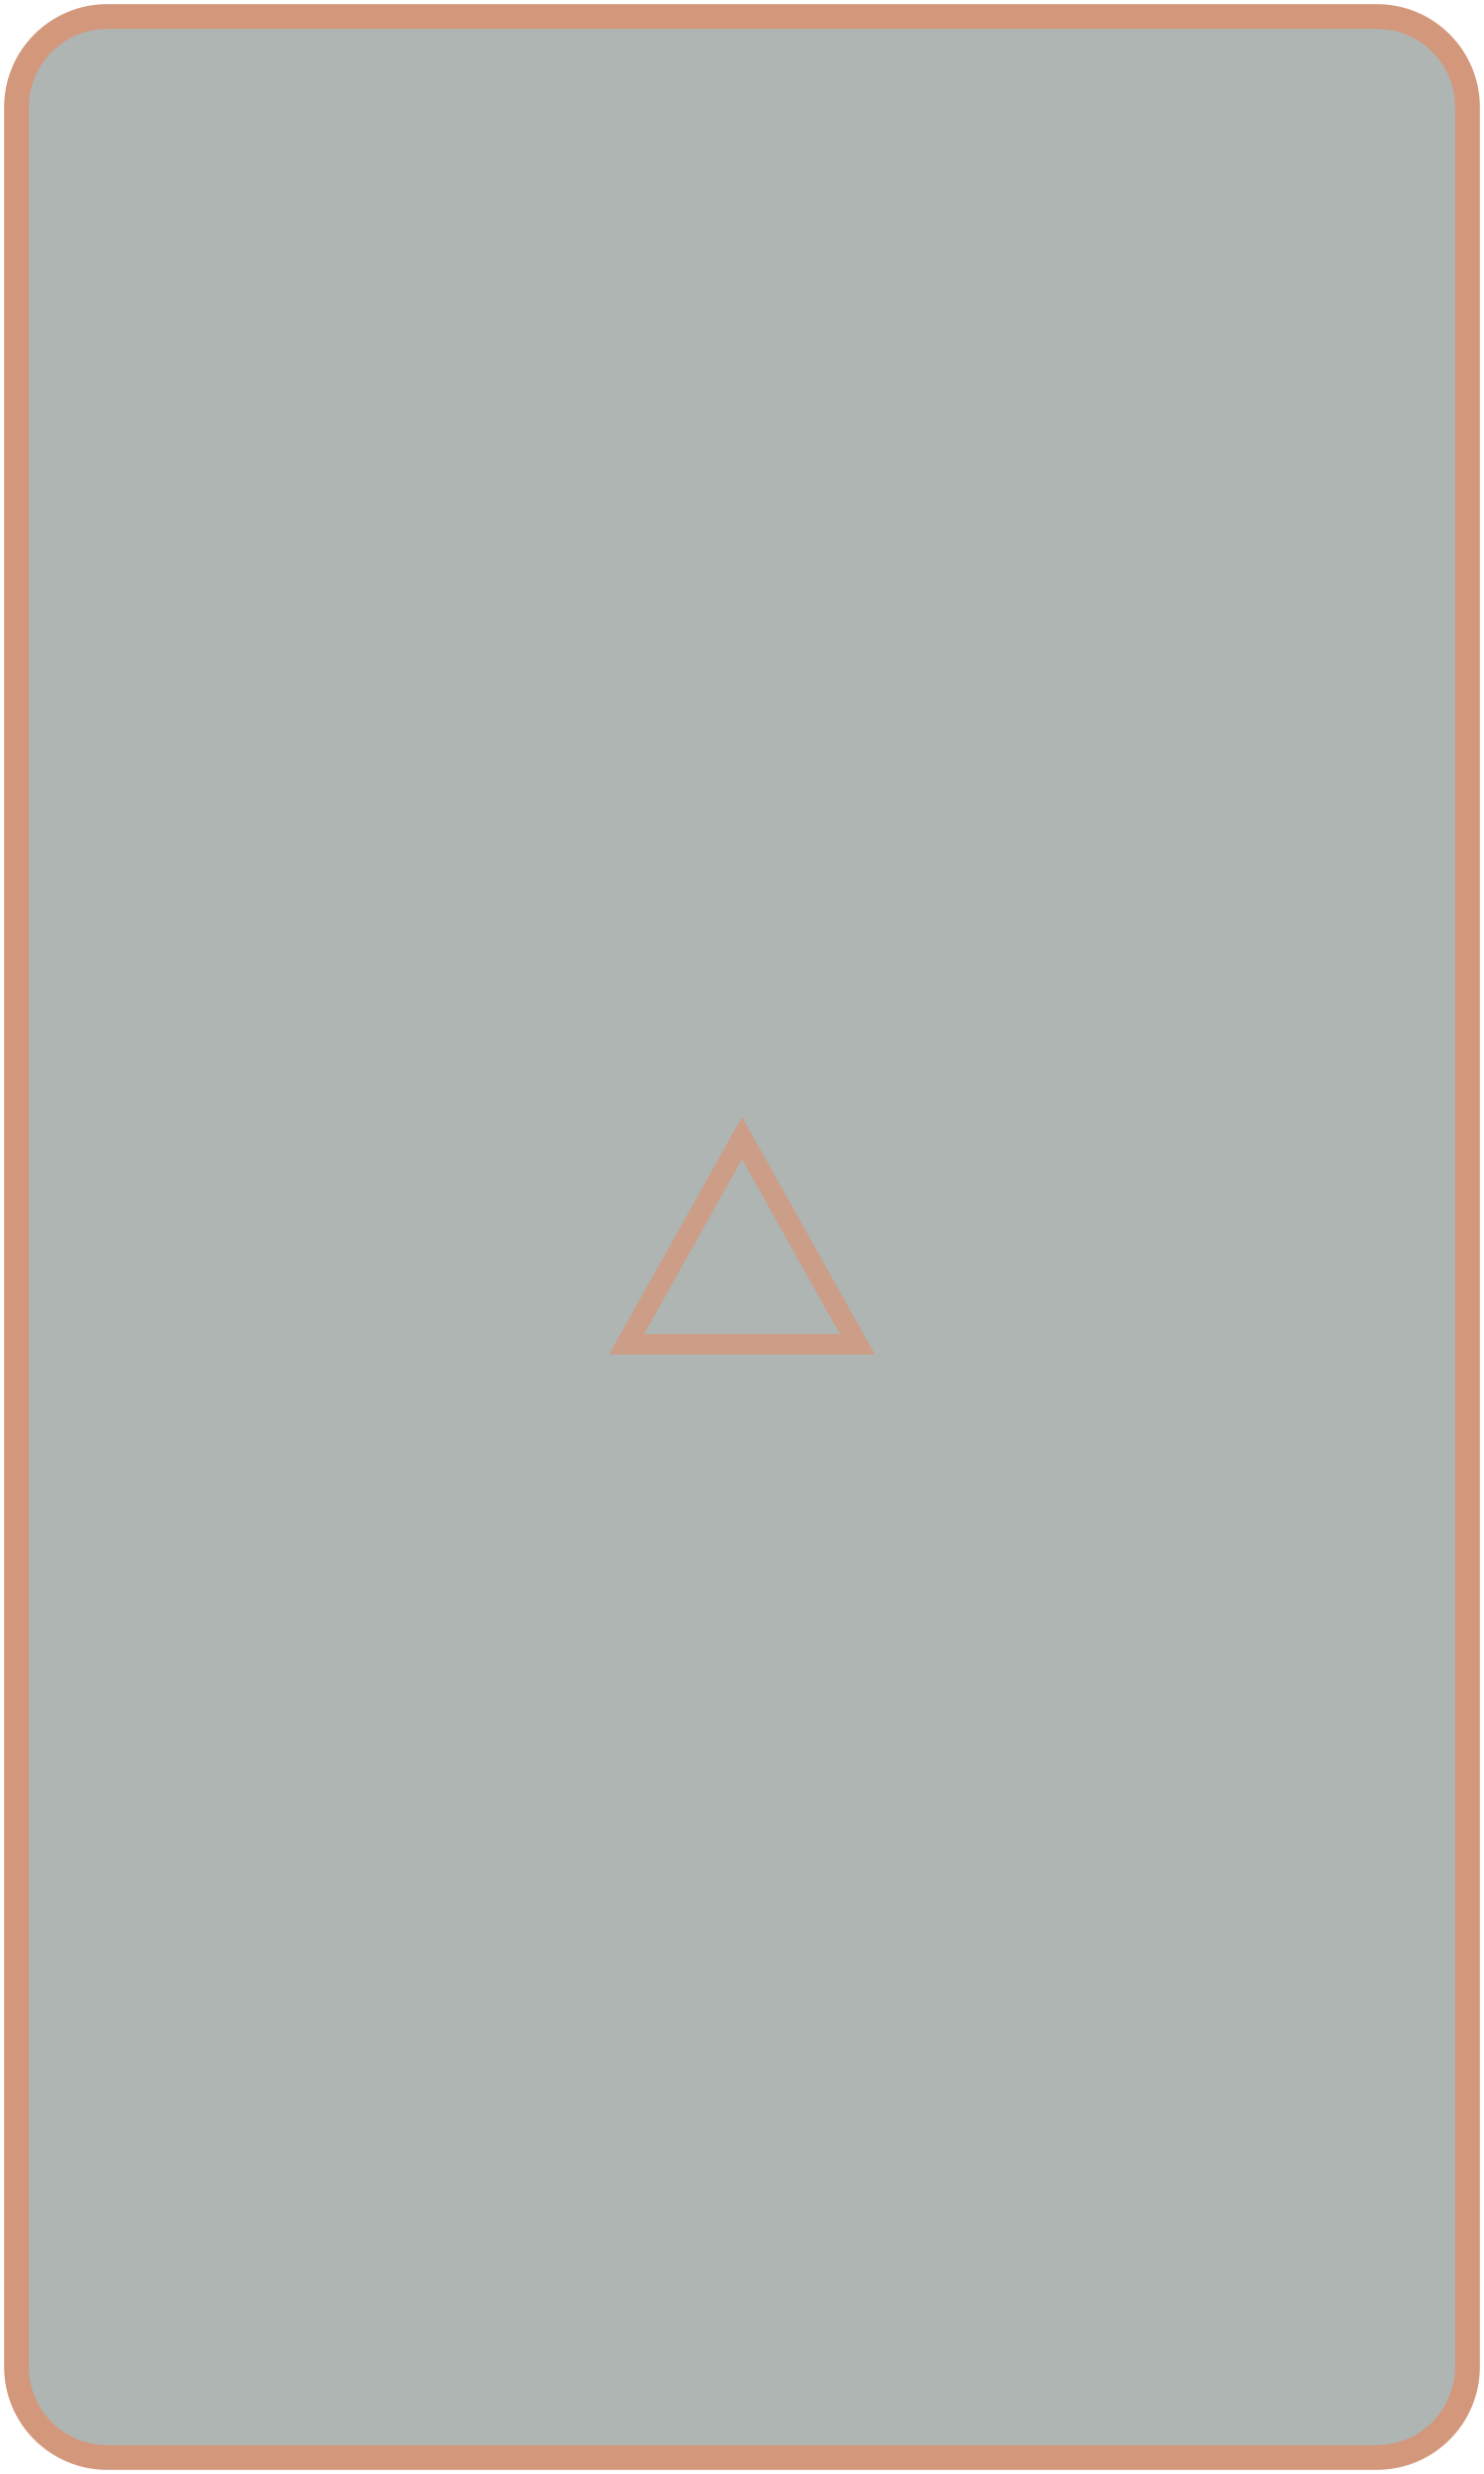
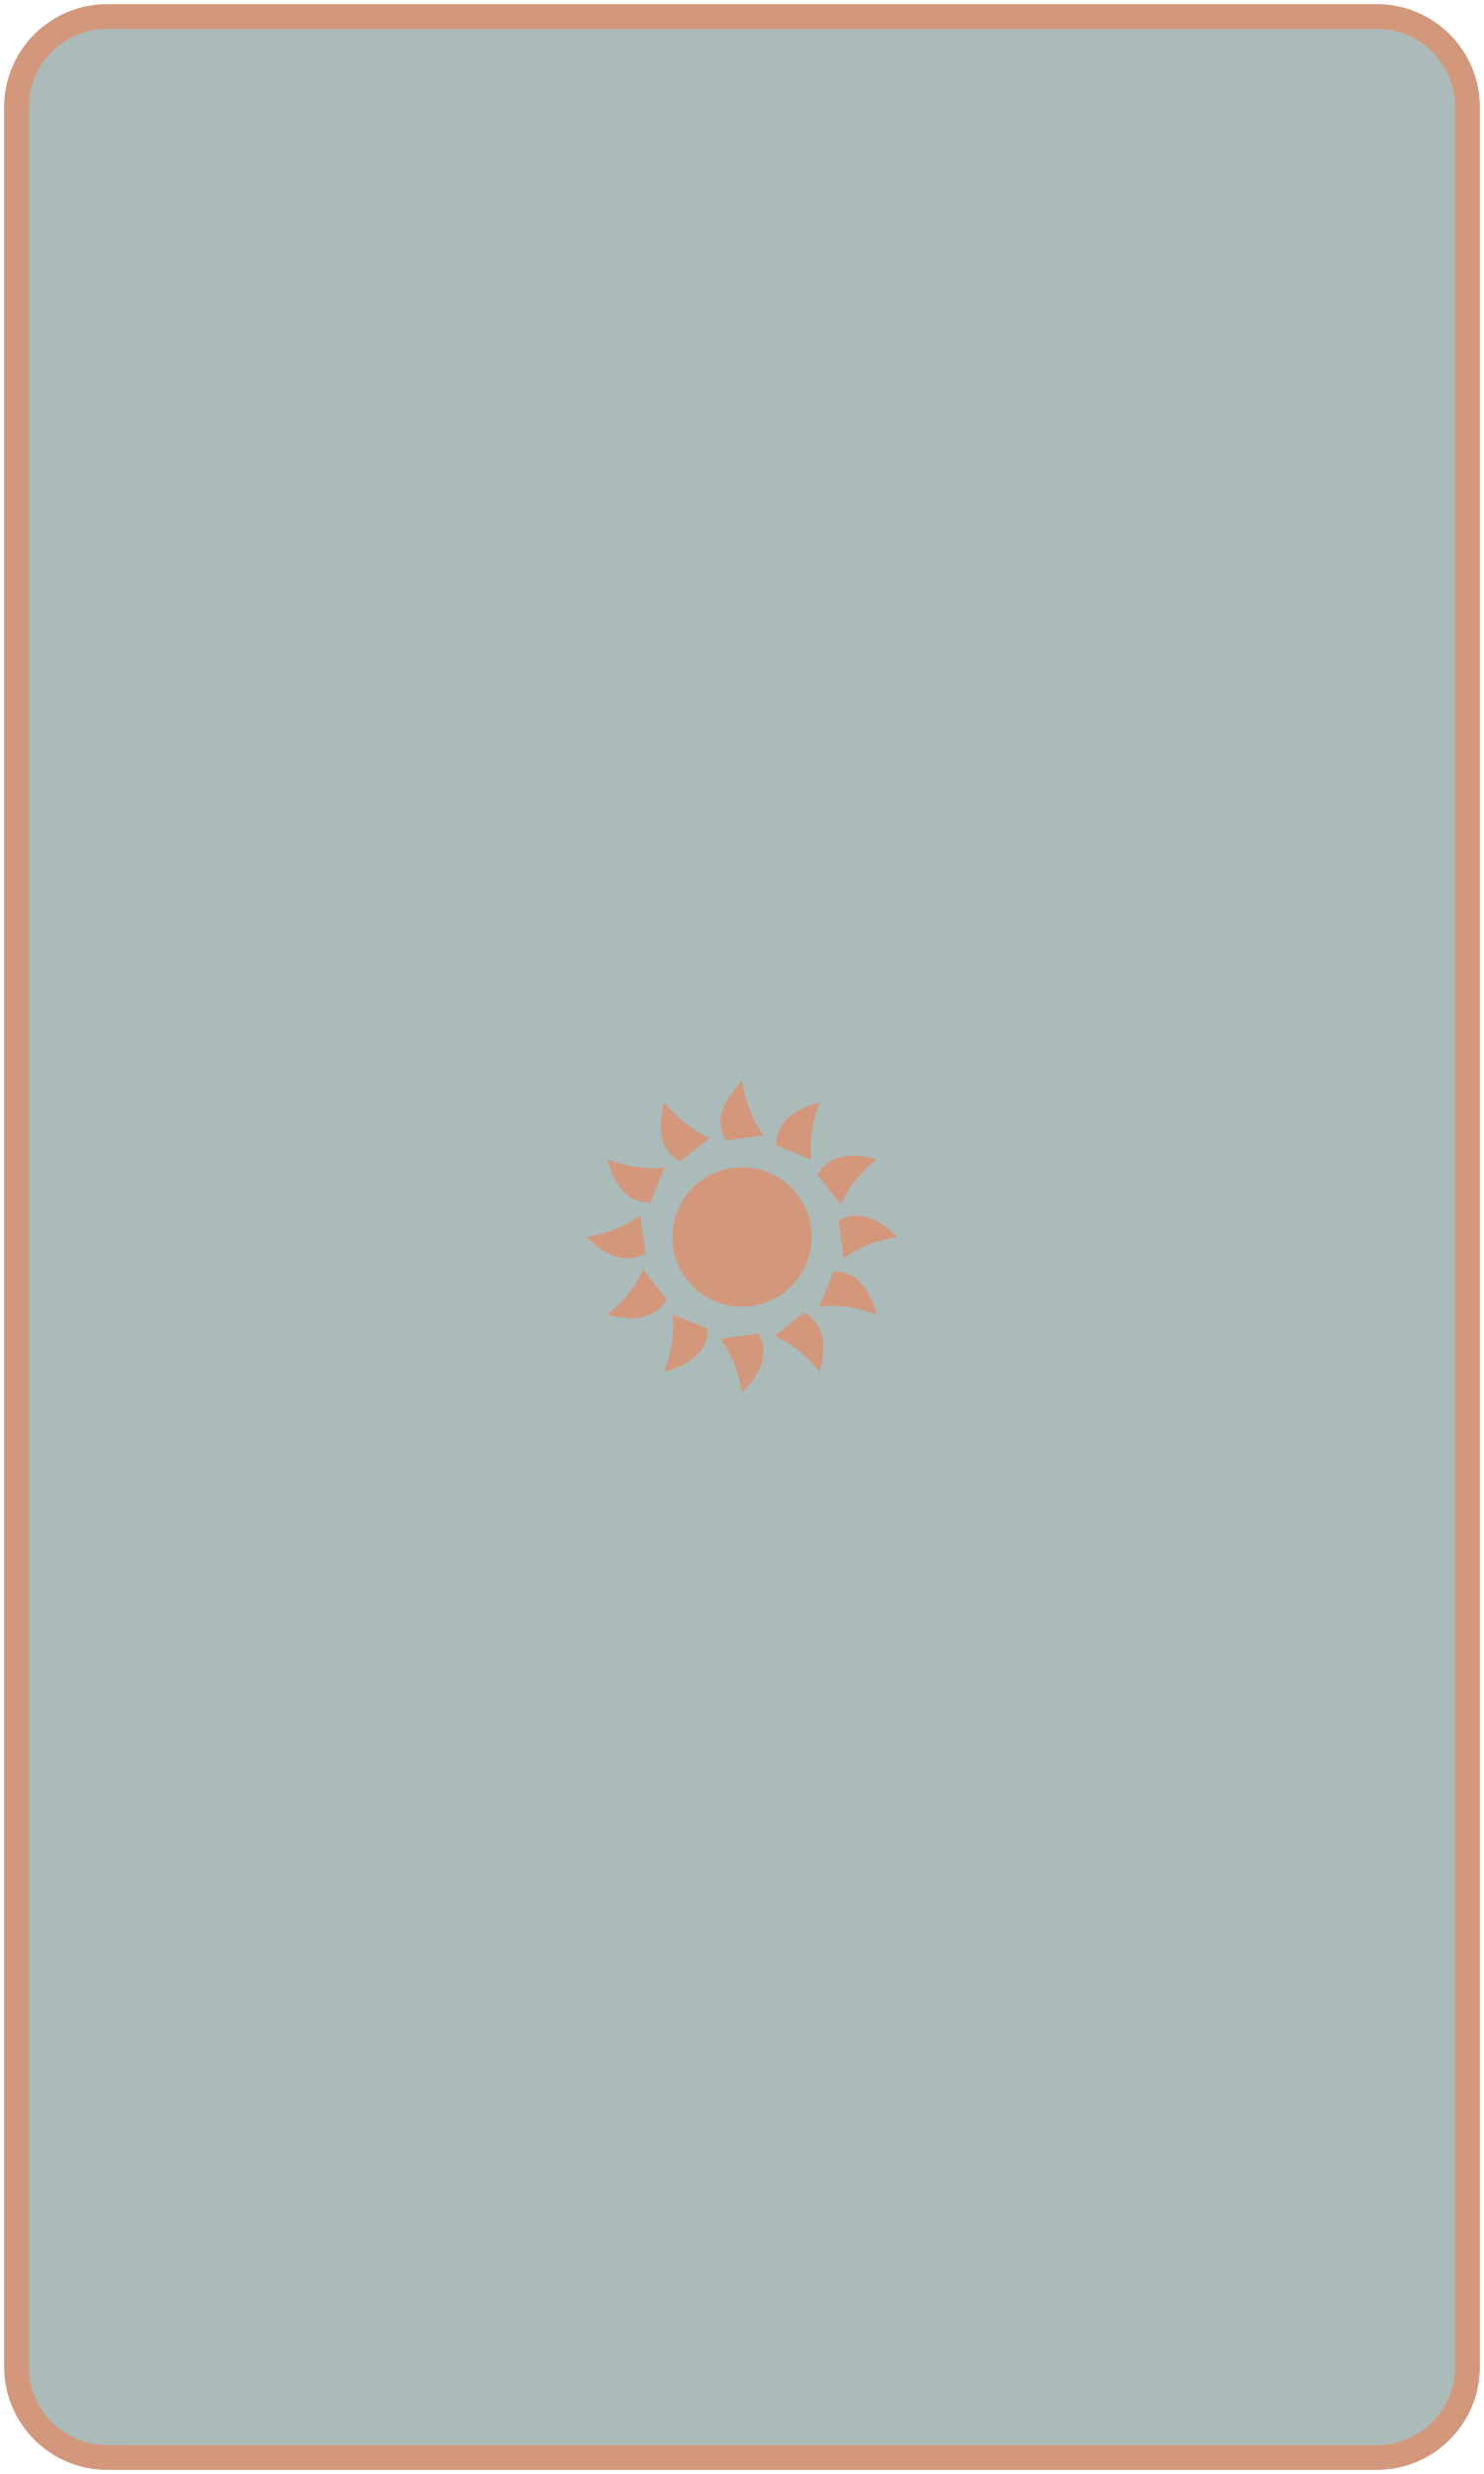
<svg xmlns="http://www.w3.org/2000/svg" width="180" height="300" viewBox="0 0 180 300">
-   <rect x="2" y="2" width="176" height="296" rx="11" fill="#182D26" fill-opacity=".35" stroke="#D3977C" stroke-width="3" />
-   <g fill="none" stroke="#D3977C" stroke-width="2.5" opacity=".8">
-     <path d="M90 138l14 25H76z" />
+   <rect x="2" y="2" width="176" height="296" rx="11" fill="#103D3B" fill-opacity=".35" stroke="#D3977C" stroke-width="3" />
+   <g transform="translate(90 150) scale(0.65)" fill="#D3977C">
+     <circle r="13" />
+     <path transform="rotate(0)" d="M-3-18Q-6-23 0-29Q1-23 4-19Z" />
+     <path transform="rotate(30)" d="M-3-18Q-6-23 0-29Q1-23 4-19Z" />
+     <path transform="rotate(60)" d="M-3-18Q-6-23 0-29Q1-23 4-19Z" />
+     <path transform="rotate(90)" d="M-3-18Q-6-23 0-29Q1-23 4-19Z" />
+     <path transform="rotate(120)" d="M-3-18Q-6-23 0-29Q1-23 4-19Z" />
+     <path transform="rotate(150)" d="M-3-18Q-6-23 0-29Q1-23 4-19Z" />
+     <path transform="rotate(180)" d="M-3-18Q-6-23 0-29Q1-23 4-19Z" />
+     <path transform="rotate(210)" d="M-3-18Q-6-23 0-29Q1-23 4-19Z" />
+     <path transform="rotate(240)" d="M-3-18Q-6-23 0-29Q1-23 4-19Z" />
+     <path transform="rotate(270)" d="M-3-18Q-6-23 0-29Q1-23 4-19Z" />
+     <path transform="rotate(300)" d="M-3-18Q-6-23 0-29Q1-23 4-19Z" />
+     <path transform="rotate(330)" d="M-3-18Q-6-23 0-29Q1-23 4-19Z" />
  </g>
</svg>
